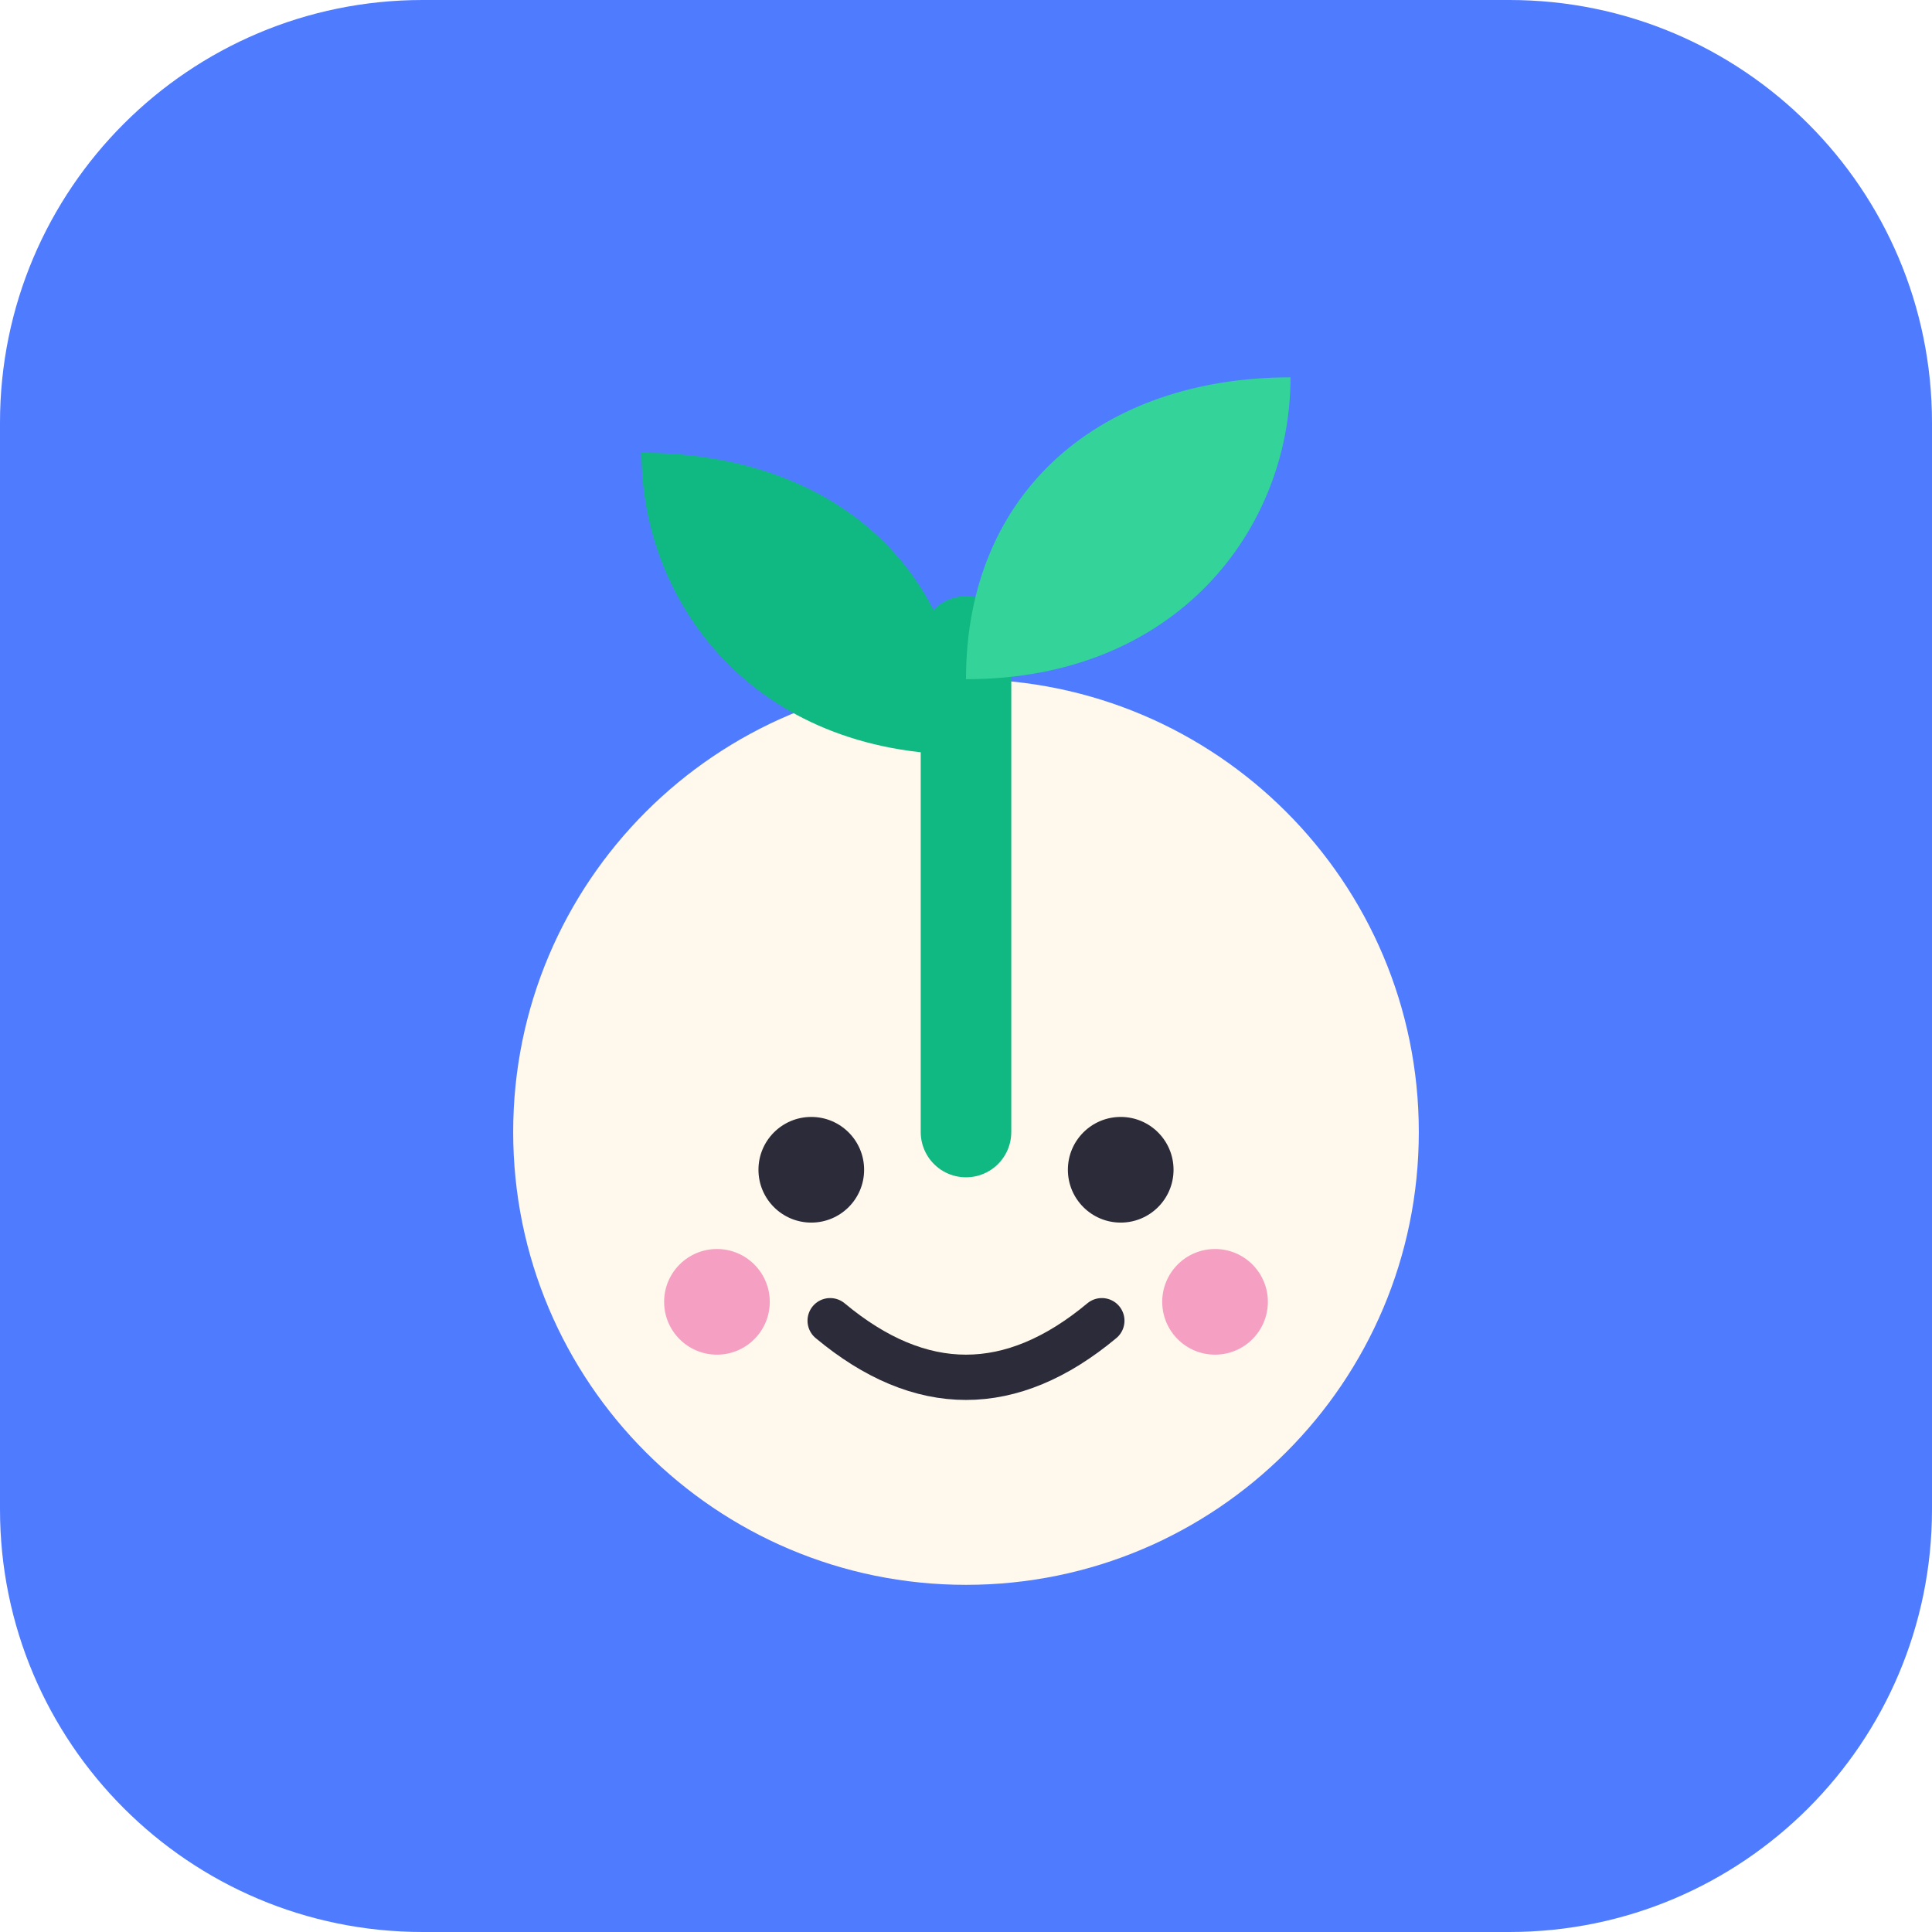
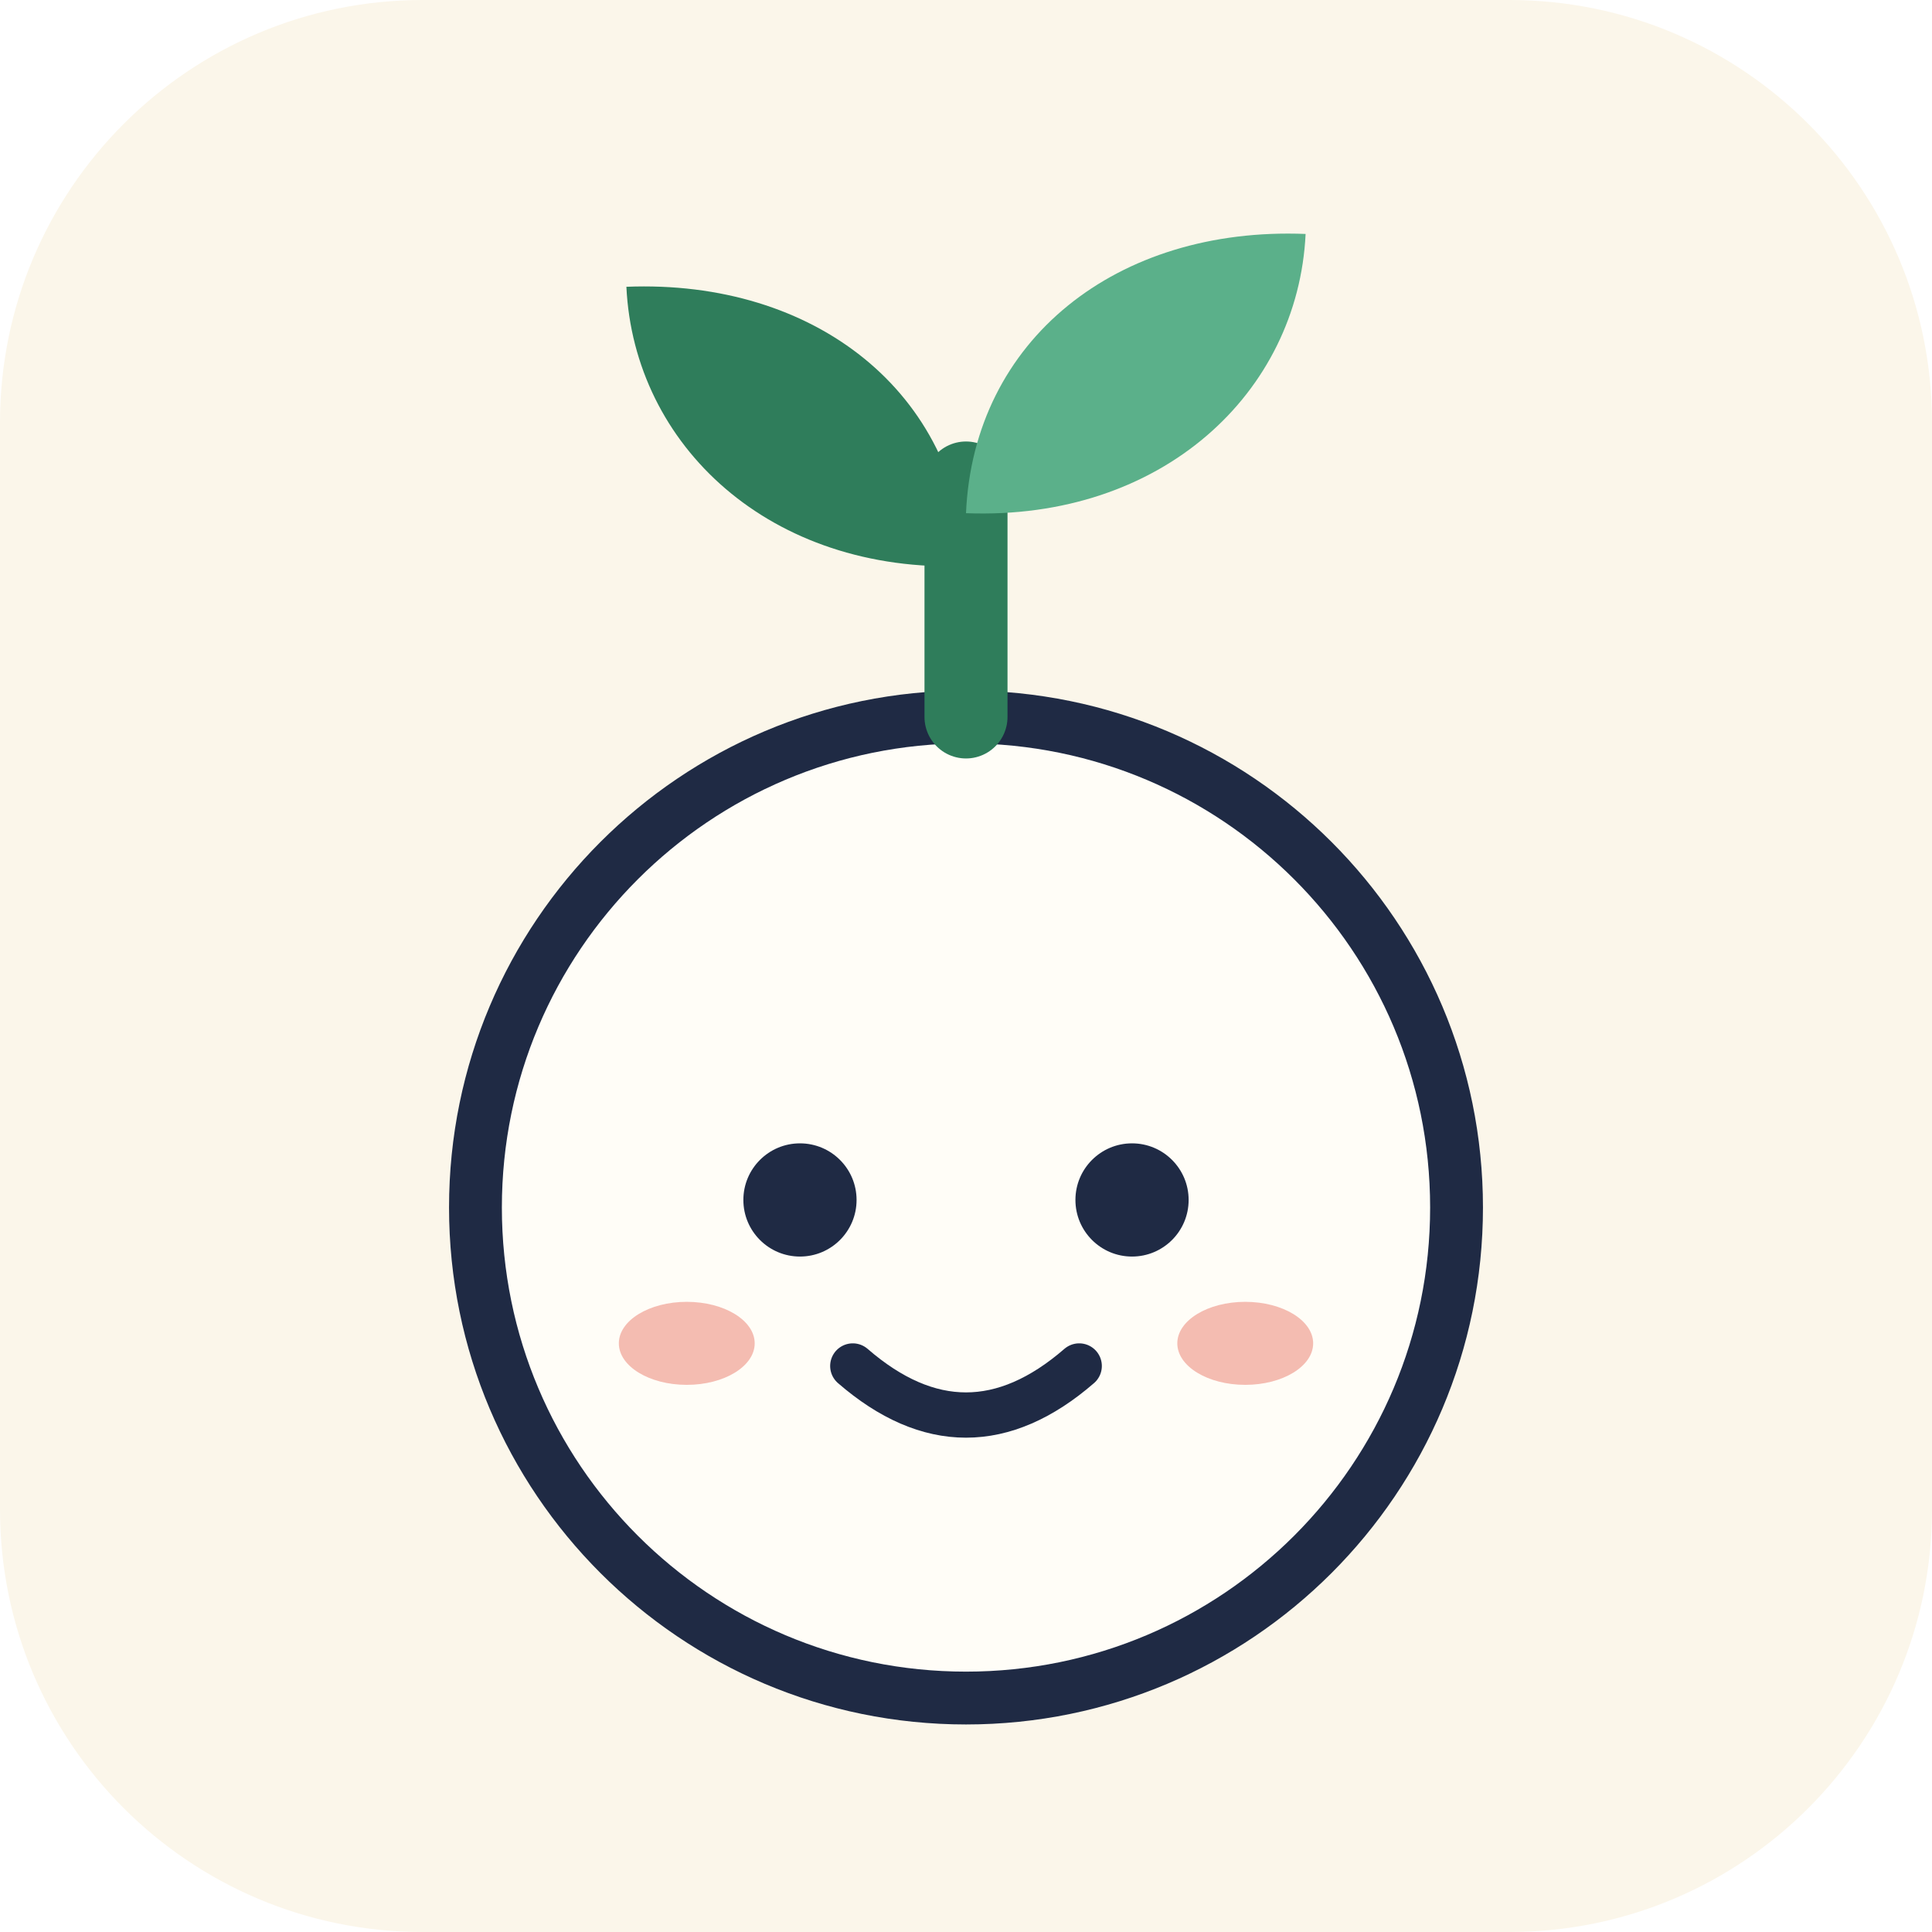
<svg xmlns="http://www.w3.org/2000/svg" viewBox="0 0 512 512">
-   <rect width="512" height="512" rx="112" fill="#4f7cff" />
-   <circle cx="256" cy="300" r="120" fill="#fff8ec" />
-   <path d="M256 300 C256 230 256 200 256 170" stroke="#10b981" stroke-width="24" stroke-linecap="round" fill="none" />
-   <path d="M256 200 C200 200 170 160 170 120 C220 120 256 150 256 200 Z" fill="#10b981" />
-   <path d="M256 180 C312 180 342 140 342 100 C292 100 256 130 256 180 Z" fill="#34d399" />
-   <circle cx="215" cy="310" r="14" fill="#2b2b3a" />
-   <circle cx="297" cy="310" r="14" fill="#2b2b3a" />
-   <path d="M220 350 Q256 380 292 350" stroke="#2b2b3a" stroke-width="12" stroke-linecap="round" fill="none" />
-   <circle cx="190" cy="345" r="14" fill="#ec4899" opacity="0.5" />
-   <circle cx="322" cy="345" r="14" fill="#ec4899" opacity="0.5" />
+   <rect width="512" height="512" rx="112" fill="#fbf6ea" />
+   <circle cx="256" cy="320" r="130" fill="#fffdf7" stroke="#1f2a44" stroke-width="14" />
+   <path d="M256 190V128" stroke="#2f7d5b" stroke-width="22" stroke-linecap="round" />
+   <path d="M256 150C204 152 168 118 166 76C216 74 254 104 256 150Z" fill="#2f7d5b" />
+   <path d="M256 136C308 138 344 104 346 62C296 60 258 90 256 136Z" fill="#5bb08a" />
+   <circle cx="212" cy="318" r="15" fill="#1f2a44" />
+   <circle cx="300" cy="318" r="15" fill="#1f2a44" />
+   <path d="M226 362Q256 388 286 362" stroke="#1f2a44" stroke-width="12" stroke-linecap="round" fill="none" />
+   <ellipse cx="182" cy="356" rx="18" ry="11" fill="#e0412f" opacity=".35" />
+   <ellipse cx="330" cy="356" rx="18" ry="11" fill="#e0412f" opacity=".35" />
</svg>
